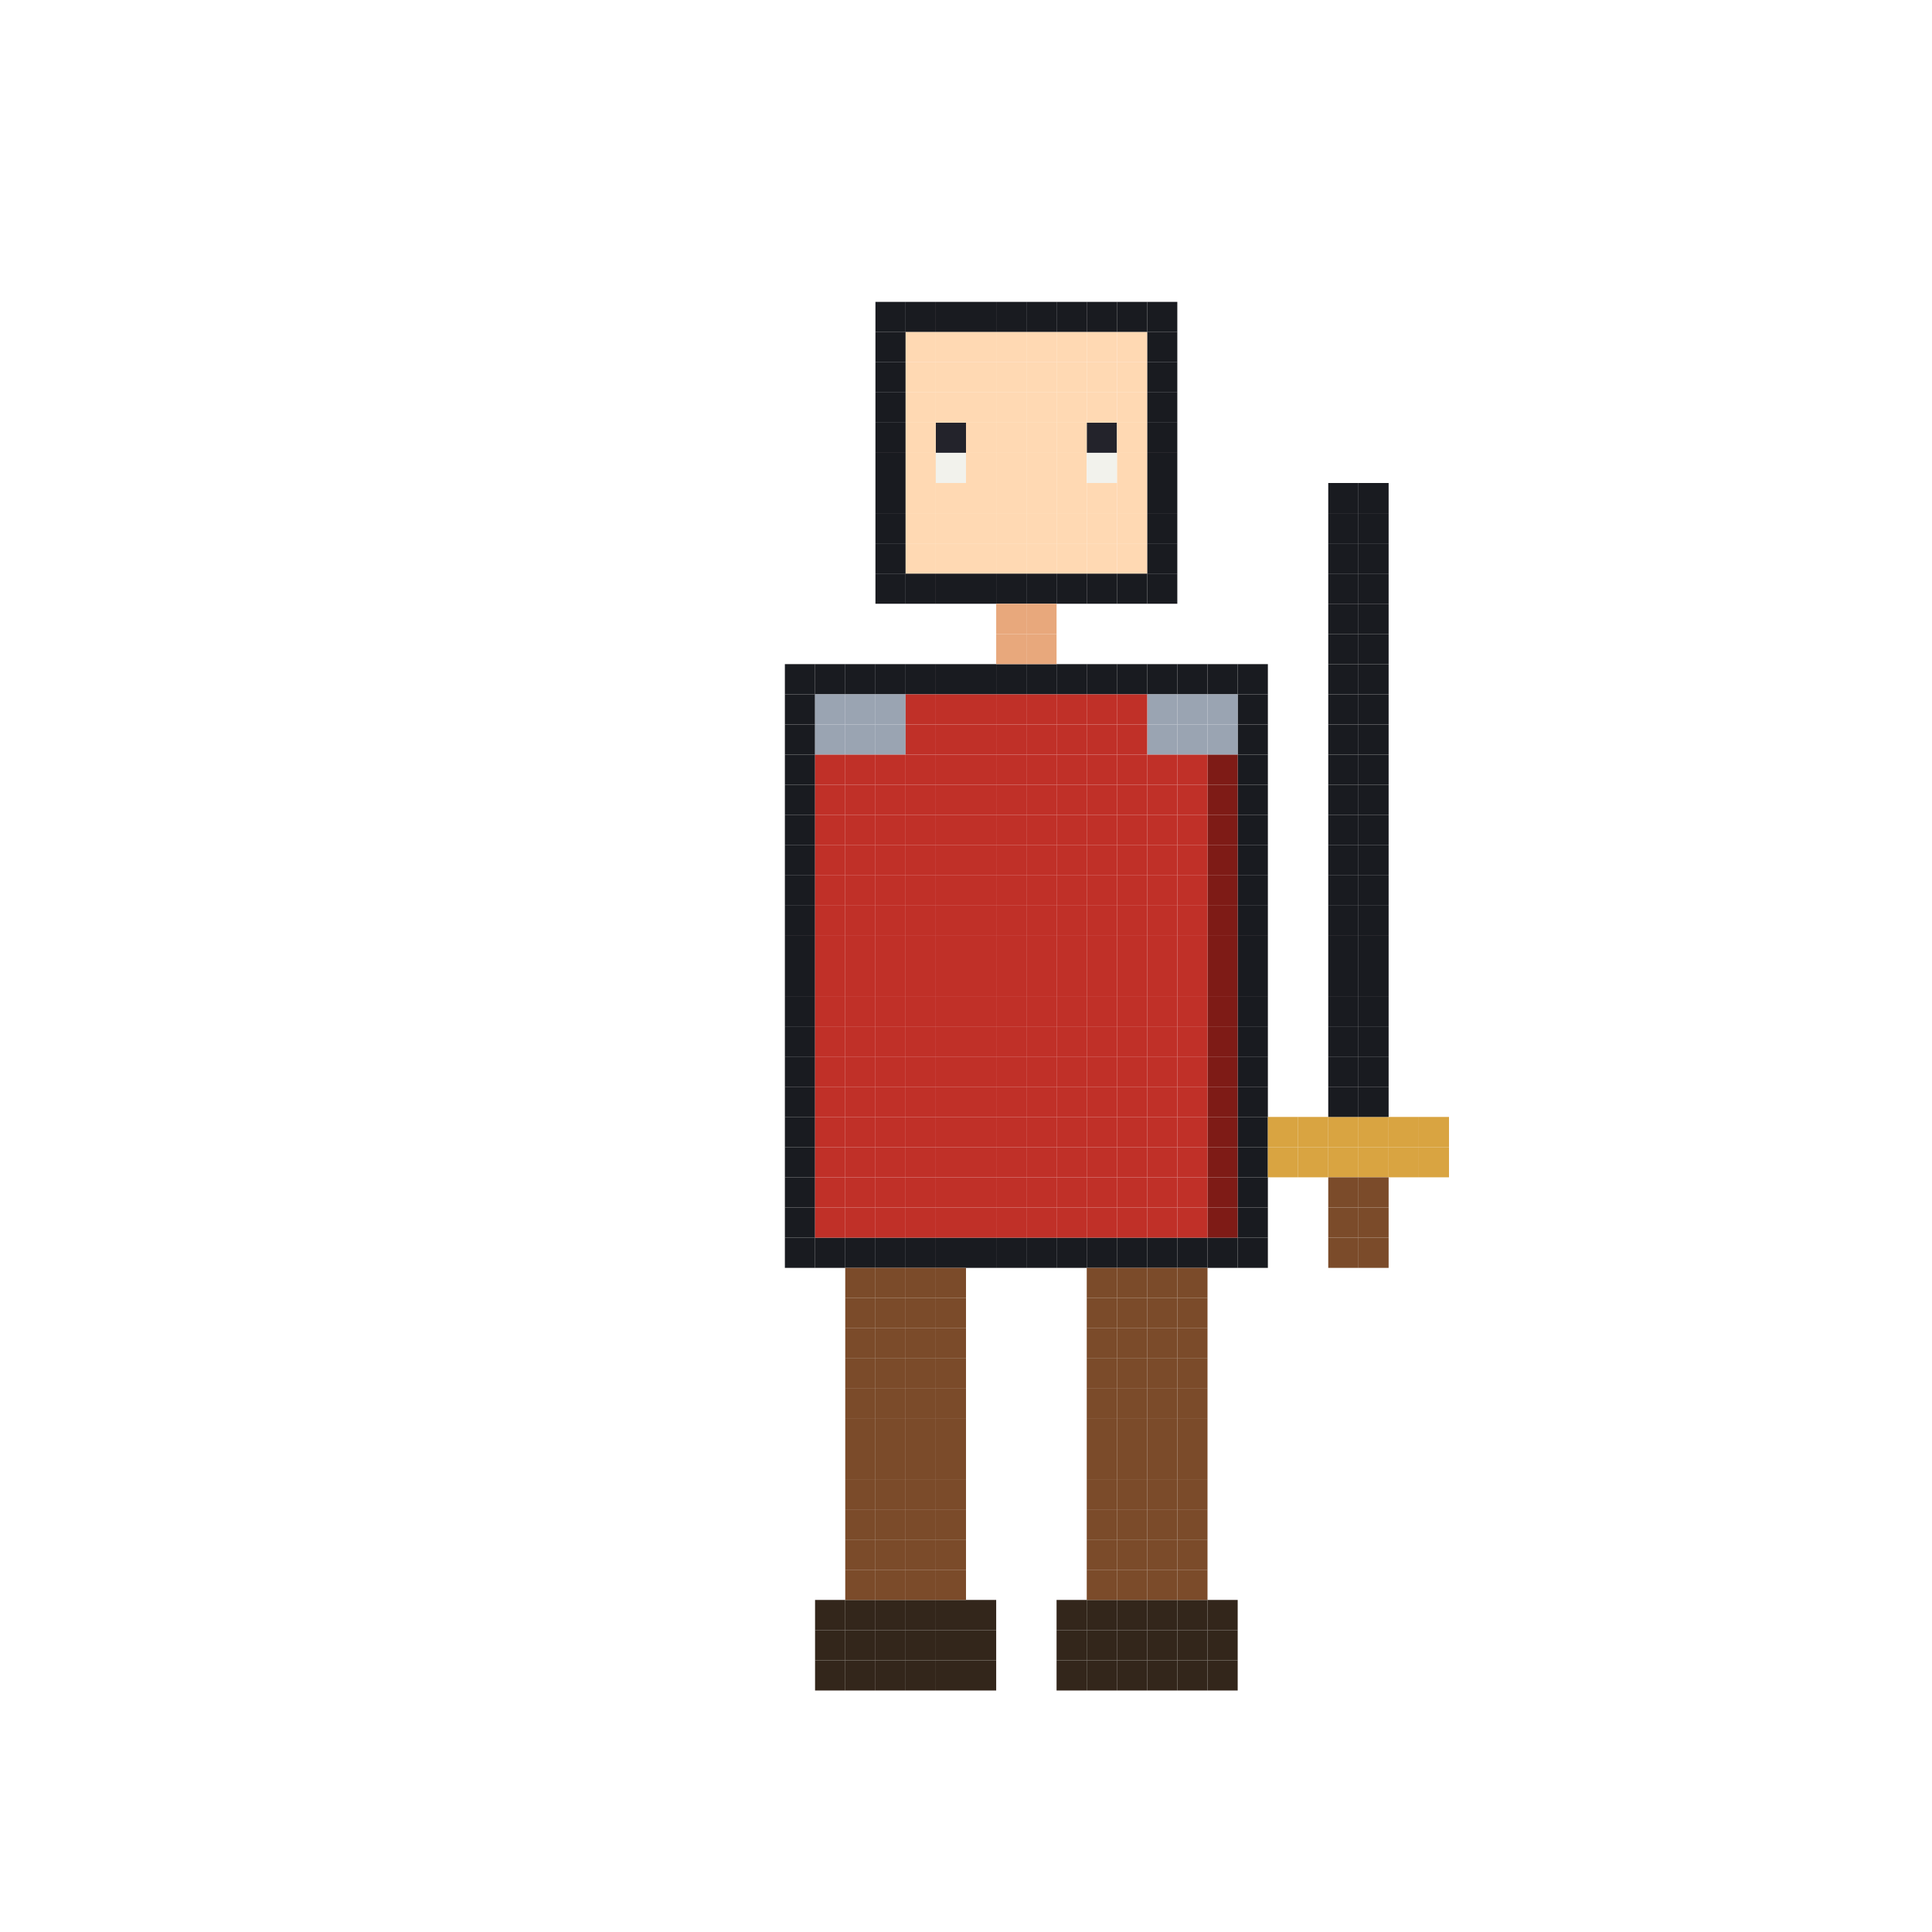
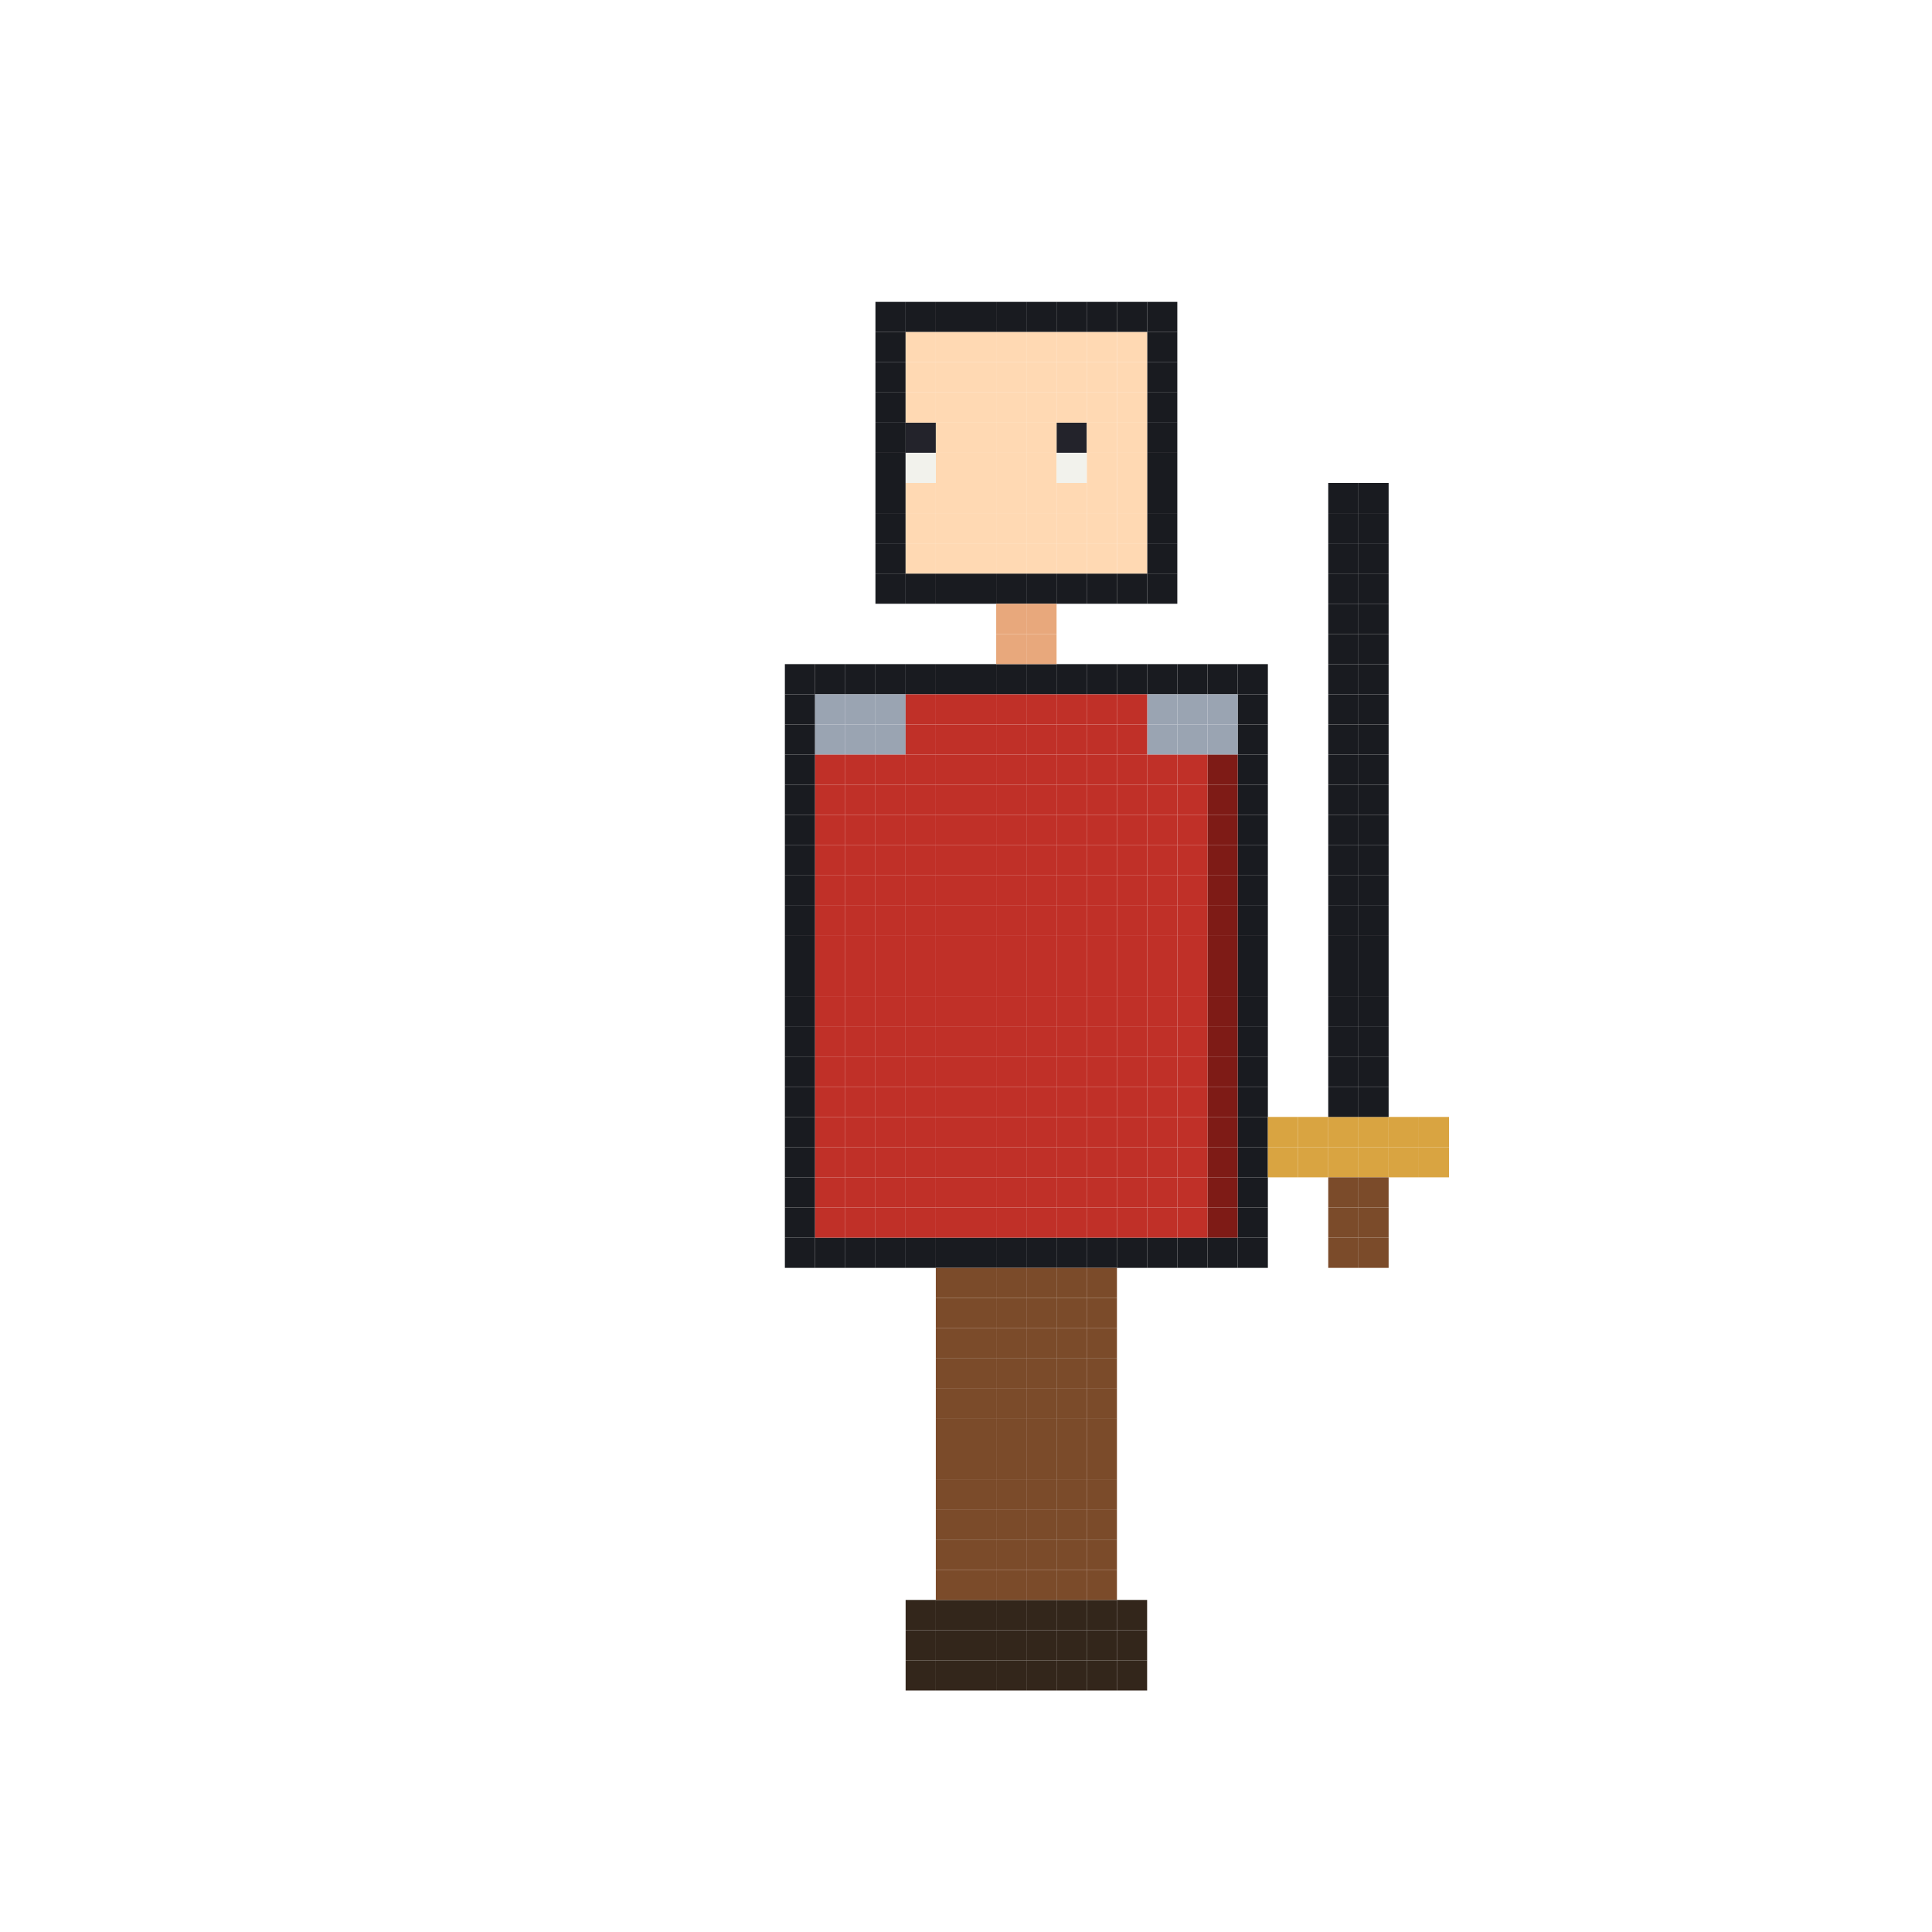
<svg xmlns="http://www.w3.org/2000/svg" viewBox="0 0 64 64" data-asset="knight_001" data-perspective="sd" data-action="attack" data-dir="lf" data-frame="1" data-size="64" data-palette="palette_character@v1" data-seed="1234" data-prompt-hash="892ee782" data-denoise="0.3">
  <g data-part="body">
    <g data-color="eye" fill="#23232b">
-       <rect x="31" y="14" width="1" height="1" fill="#23232b" />
-       <rect x="36" y="14" width="1" height="1" fill="#23232b" />
+       <rect x="30" y="14" width="1" height="1" fill="#23232b" />
+       <rect x="35" y="14" width="1" height="1" fill="#23232b" />
    </g>
    <g data-color="outline" fill="#191b20">
      <rect x="29" y="10" width="1" height="1" fill="#191b20" />
      <rect x="30" y="10" width="1" height="1" fill="#191b20" />
      <rect x="31" y="10" width="1" height="1" fill="#191b20" />
      <rect x="32" y="10" width="1" height="1" fill="#191b20" />
      <rect x="33" y="10" width="1" height="1" fill="#191b20" />
      <rect x="34" y="10" width="1" height="1" fill="#191b20" />
      <rect x="35" y="10" width="1" height="1" fill="#191b20" />
      <rect x="36" y="10" width="1" height="1" fill="#191b20" />
      <rect x="37" y="10" width="1" height="1" fill="#191b20" />
      <rect x="38" y="10" width="1" height="1" fill="#191b20" />
      <rect x="29" y="11" width="1" height="1" fill="#191b20" />
      <rect x="38" y="11" width="1" height="1" fill="#191b20" />
      <rect x="29" y="12" width="1" height="1" fill="#191b20" />
      <rect x="38" y="12" width="1" height="1" fill="#191b20" />
      <rect x="29" y="13" width="1" height="1" fill="#191b20" />
      <rect x="38" y="13" width="1" height="1" fill="#191b20" />
      <rect x="29" y="14" width="1" height="1" fill="#191b20" />
      <rect x="38" y="14" width="1" height="1" fill="#191b20" />
      <rect x="29" y="15" width="1" height="1" fill="#191b20" />
      <rect x="38" y="15" width="1" height="1" fill="#191b20" />
      <rect x="29" y="16" width="1" height="1" fill="#191b20" />
      <rect x="38" y="16" width="1" height="1" fill="#191b20" />
      <rect x="29" y="17" width="1" height="1" fill="#191b20" />
      <rect x="38" y="17" width="1" height="1" fill="#191b20" />
      <rect x="29" y="18" width="1" height="1" fill="#191b20" />
      <rect x="38" y="18" width="1" height="1" fill="#191b20" />
      <rect x="29" y="19" width="1" height="1" fill="#191b20" />
      <rect x="30" y="19" width="1" height="1" fill="#191b20" />
      <rect x="31" y="19" width="1" height="1" fill="#191b20" />
      <rect x="32" y="19" width="1" height="1" fill="#191b20" />
      <rect x="33" y="19" width="1" height="1" fill="#191b20" />
      <rect x="34" y="19" width="1" height="1" fill="#191b20" />
      <rect x="35" y="19" width="1" height="1" fill="#191b20" />
      <rect x="36" y="19" width="1" height="1" fill="#191b20" />
      <rect x="37" y="19" width="1" height="1" fill="#191b20" />
      <rect x="38" y="19" width="1" height="1" fill="#191b20" />
      <rect x="26" y="22" width="1" height="1" fill="#191b20" />
      <rect x="27" y="22" width="1" height="1" fill="#191b20" />
      <rect x="28" y="22" width="1" height="1" fill="#191b20" />
      <rect x="29" y="22" width="1" height="1" fill="#191b20" />
      <rect x="30" y="22" width="1" height="1" fill="#191b20" />
      <rect x="31" y="22" width="1" height="1" fill="#191b20" />
      <rect x="32" y="22" width="1" height="1" fill="#191b20" />
      <rect x="33" y="22" width="1" height="1" fill="#191b20" />
      <rect x="34" y="22" width="1" height="1" fill="#191b20" />
      <rect x="35" y="22" width="1" height="1" fill="#191b20" />
      <rect x="36" y="22" width="1" height="1" fill="#191b20" />
      <rect x="37" y="22" width="1" height="1" fill="#191b20" />
      <rect x="38" y="22" width="1" height="1" fill="#191b20" />
      <rect x="39" y="22" width="1" height="1" fill="#191b20" />
      <rect x="40" y="22" width="1" height="1" fill="#191b20" />
      <rect x="41" y="22" width="1" height="1" fill="#191b20" />
      <rect x="26" y="23" width="1" height="1" fill="#191b20" />
      <rect x="41" y="23" width="1" height="1" fill="#191b20" />
      <rect x="26" y="24" width="1" height="1" fill="#191b20" />
      <rect x="41" y="24" width="1" height="1" fill="#191b20" />
      <rect x="26" y="25" width="1" height="1" fill="#191b20" />
      <rect x="41" y="25" width="1" height="1" fill="#191b20" />
      <rect x="26" y="26" width="1" height="1" fill="#191b20" />
      <rect x="41" y="26" width="1" height="1" fill="#191b20" />
      <rect x="26" y="27" width="1" height="1" fill="#191b20" />
      <rect x="41" y="27" width="1" height="1" fill="#191b20" />
      <rect x="26" y="28" width="1" height="1" fill="#191b20" />
      <rect x="41" y="28" width="1" height="1" fill="#191b20" />
      <rect x="26" y="29" width="1" height="1" fill="#191b20" />
      <rect x="41" y="29" width="1" height="1" fill="#191b20" />
      <rect x="26" y="30" width="1" height="1" fill="#191b20" />
      <rect x="41" y="30" width="1" height="1" fill="#191b20" />
      <rect x="26" y="31" width="1" height="1" fill="#191b20" />
      <rect x="41" y="31" width="1" height="1" fill="#191b20" />
      <rect x="26" y="32" width="1" height="1" fill="#191b20" />
      <rect x="41" y="32" width="1" height="1" fill="#191b20" />
      <rect x="26" y="33" width="1" height="1" fill="#191b20" />
      <rect x="41" y="33" width="1" height="1" fill="#191b20" />
      <rect x="26" y="34" width="1" height="1" fill="#191b20" />
      <rect x="41" y="34" width="1" height="1" fill="#191b20" />
      <rect x="26" y="35" width="1" height="1" fill="#191b20" />
      <rect x="41" y="35" width="1" height="1" fill="#191b20" />
      <rect x="26" y="36" width="1" height="1" fill="#191b20" />
      <rect x="41" y="36" width="1" height="1" fill="#191b20" />
      <rect x="26" y="37" width="1" height="1" fill="#191b20" />
      <rect x="41" y="37" width="1" height="1" fill="#191b20" />
      <rect x="26" y="38" width="1" height="1" fill="#191b20" />
      <rect x="41" y="38" width="1" height="1" fill="#191b20" />
      <rect x="26" y="39" width="1" height="1" fill="#191b20" />
      <rect x="41" y="39" width="1" height="1" fill="#191b20" />
      <rect x="26" y="40" width="1" height="1" fill="#191b20" />
      <rect x="41" y="40" width="1" height="1" fill="#191b20" />
      <rect x="26" y="41" width="1" height="1" fill="#191b20" />
      <rect x="27" y="41" width="1" height="1" fill="#191b20" />
      <rect x="28" y="41" width="1" height="1" fill="#191b20" />
      <rect x="29" y="41" width="1" height="1" fill="#191b20" />
      <rect x="30" y="41" width="1" height="1" fill="#191b20" />
      <rect x="31" y="41" width="1" height="1" fill="#191b20" />
      <rect x="32" y="41" width="1" height="1" fill="#191b20" />
      <rect x="33" y="41" width="1" height="1" fill="#191b20" />
      <rect x="34" y="41" width="1" height="1" fill="#191b20" />
      <rect x="35" y="41" width="1" height="1" fill="#191b20" />
      <rect x="36" y="41" width="1" height="1" fill="#191b20" />
      <rect x="37" y="41" width="1" height="1" fill="#191b20" />
      <rect x="38" y="41" width="1" height="1" fill="#191b20" />
      <rect x="39" y="41" width="1" height="1" fill="#191b20" />
      <rect x="40" y="41" width="1" height="1" fill="#191b20" />
      <rect x="41" y="41" width="1" height="1" fill="#191b20" />
    </g>
    <g data-color="skin-1" fill="#ffd9b3">
      <rect x="30" y="11" width="1" height="1" fill="#ffd9b3" />
      <rect x="31" y="11" width="1" height="1" fill="#ffd9b3" />
      <rect x="32" y="11" width="1" height="1" fill="#ffd9b3" />
      <rect x="33" y="11" width="1" height="1" fill="#ffd9b3" />
      <rect x="34" y="11" width="1" height="1" fill="#ffd9b3" />
      <rect x="35" y="11" width="1" height="1" fill="#ffd9b3" />
      <rect x="36" y="11" width="1" height="1" fill="#ffd9b3" />
      <rect x="37" y="11" width="1" height="1" fill="#ffd9b3" />
      <rect x="30" y="12" width="1" height="1" fill="#ffd9b3" />
      <rect x="31" y="12" width="1" height="1" fill="#ffd9b3" />
      <rect x="32" y="12" width="1" height="1" fill="#ffd9b3" />
      <rect x="33" y="12" width="1" height="1" fill="#ffd9b3" />
      <rect x="34" y="12" width="1" height="1" fill="#ffd9b3" />
      <rect x="35" y="12" width="1" height="1" fill="#ffd9b3" />
      <rect x="36" y="12" width="1" height="1" fill="#ffd9b3" />
      <rect x="37" y="12" width="1" height="1" fill="#ffd9b3" />
      <rect x="30" y="13" width="1" height="1" fill="#ffd9b3" />
      <rect x="31" y="13" width="1" height="1" fill="#ffd9b3" />
      <rect x="32" y="13" width="1" height="1" fill="#ffd9b3" />
      <rect x="33" y="13" width="1" height="1" fill="#ffd9b3" />
      <rect x="34" y="13" width="1" height="1" fill="#ffd9b3" />
      <rect x="35" y="13" width="1" height="1" fill="#ffd9b3" />
      <rect x="36" y="13" width="1" height="1" fill="#ffd9b3" />
      <rect x="37" y="13" width="1" height="1" fill="#ffd9b3" />
-       <rect x="30" y="14" width="1" height="1" fill="#ffd9b3" />
+       <rect x="31" y="14" width="1" height="1" fill="#ffd9b3" />
      <rect x="32" y="14" width="1" height="1" fill="#ffd9b3" />
      <rect x="33" y="14" width="1" height="1" fill="#ffd9b3" />
      <rect x="34" y="14" width="1" height="1" fill="#ffd9b3" />
-       <rect x="35" y="14" width="1" height="1" fill="#ffd9b3" />
+       <rect x="36" y="14" width="1" height="1" fill="#ffd9b3" />
      <rect x="37" y="14" width="1" height="1" fill="#ffd9b3" />
-       <rect x="30" y="15" width="1" height="1" fill="#ffd9b3" />
+       <rect x="31" y="15" width="1" height="1" fill="#ffd9b3" />
      <rect x="32" y="15" width="1" height="1" fill="#ffd9b3" />
      <rect x="33" y="15" width="1" height="1" fill="#ffd9b3" />
      <rect x="34" y="15" width="1" height="1" fill="#ffd9b3" />
-       <rect x="35" y="15" width="1" height="1" fill="#ffd9b3" />
+       <rect x="36" y="15" width="1" height="1" fill="#ffd9b3" />
      <rect x="37" y="15" width="1" height="1" fill="#ffd9b3" />
      <rect x="30" y="16" width="1" height="1" fill="#ffd9b3" />
      <rect x="31" y="16" width="1" height="1" fill="#ffd9b3" />
      <rect x="32" y="16" width="1" height="1" fill="#ffd9b3" />
      <rect x="33" y="16" width="1" height="1" fill="#ffd9b3" />
      <rect x="34" y="16" width="1" height="1" fill="#ffd9b3" />
      <rect x="35" y="16" width="1" height="1" fill="#ffd9b3" />
      <rect x="36" y="16" width="1" height="1" fill="#ffd9b3" />
      <rect x="37" y="16" width="1" height="1" fill="#ffd9b3" />
      <rect x="30" y="17" width="1" height="1" fill="#ffd9b3" />
      <rect x="31" y="17" width="1" height="1" fill="#ffd9b3" />
      <rect x="32" y="17" width="1" height="1" fill="#ffd9b3" />
      <rect x="33" y="17" width="1" height="1" fill="#ffd9b3" />
      <rect x="34" y="17" width="1" height="1" fill="#ffd9b3" />
      <rect x="35" y="17" width="1" height="1" fill="#ffd9b3" />
      <rect x="36" y="17" width="1" height="1" fill="#ffd9b3" />
      <rect x="37" y="17" width="1" height="1" fill="#ffd9b3" />
      <rect x="30" y="18" width="1" height="1" fill="#ffd9b3" />
      <rect x="31" y="18" width="1" height="1" fill="#ffd9b3" />
      <rect x="32" y="18" width="1" height="1" fill="#ffd9b3" />
      <rect x="33" y="18" width="1" height="1" fill="#ffd9b3" />
      <rect x="34" y="18" width="1" height="1" fill="#ffd9b3" />
      <rect x="35" y="18" width="1" height="1" fill="#ffd9b3" />
      <rect x="36" y="18" width="1" height="1" fill="#ffd9b3" />
      <rect x="37" y="18" width="1" height="1" fill="#ffd9b3" />
    </g>
    <g data-color="skin-2" fill="#e8a87c">
      <rect x="33" y="20" width="1" height="1" fill="#e8a87c" />
      <rect x="34" y="20" width="1" height="1" fill="#e8a87c" />
      <rect x="33" y="21" width="1" height="1" fill="#e8a87c" />
      <rect x="34" y="21" width="1" height="1" fill="#e8a87c" />
    </g>
    <g data-color="white" fill="#f2f2ec">
-       <rect x="31" y="15" width="1" height="1" fill="#f2f2ec" />
-       <rect x="36" y="15" width="1" height="1" fill="#f2f2ec" />
+       <rect x="30" y="15" width="1" height="1" fill="#f2f2ec" />
+       <rect x="35" y="15" width="1" height="1" fill="#f2f2ec" />
    </g>
  </g>
  <g data-part="limb-l">
    <g data-color="boot-dark" fill="#33261b">
-       <rect x="27" y="53" width="1" height="1" fill="#33261b" />
-       <rect x="28" y="53" width="1" height="1" fill="#33261b" />
-       <rect x="29" y="53" width="1" height="1" fill="#33261b" />
      <rect x="30" y="53" width="1" height="1" fill="#33261b" />
      <rect x="31" y="53" width="1" height="1" fill="#33261b" />
-       <rect x="27" y="54" width="1" height="1" fill="#33261b" />
-       <rect x="28" y="54" width="1" height="1" fill="#33261b" />
-       <rect x="29" y="54" width="1" height="1" fill="#33261b" />
      <rect x="30" y="54" width="1" height="1" fill="#33261b" />
      <rect x="31" y="54" width="1" height="1" fill="#33261b" />
-       <rect x="27" y="55" width="1" height="1" fill="#33261b" />
-       <rect x="28" y="55" width="1" height="1" fill="#33261b" />
-       <rect x="29" y="55" width="1" height="1" fill="#33261b" />
      <rect x="30" y="55" width="1" height="1" fill="#33261b" />
      <rect x="31" y="55" width="1" height="1" fill="#33261b" />
    </g>
    <g data-color="leather" fill="#7b4b2a">
-       <rect x="28" y="42" width="1" height="1" fill="#7b4b2a" />
-       <rect x="29" y="42" width="1" height="1" fill="#7b4b2a" />
-       <rect x="30" y="42" width="1" height="1" fill="#7b4b2a" />
      <rect x="31" y="42" width="1" height="1" fill="#7b4b2a" />
-       <rect x="28" y="43" width="1" height="1" fill="#7b4b2a" />
-       <rect x="29" y="43" width="1" height="1" fill="#7b4b2a" />
-       <rect x="30" y="43" width="1" height="1" fill="#7b4b2a" />
      <rect x="31" y="43" width="1" height="1" fill="#7b4b2a" />
-       <rect x="28" y="44" width="1" height="1" fill="#7b4b2a" />
-       <rect x="29" y="44" width="1" height="1" fill="#7b4b2a" />
-       <rect x="30" y="44" width="1" height="1" fill="#7b4b2a" />
      <rect x="31" y="44" width="1" height="1" fill="#7b4b2a" />
-       <rect x="28" y="45" width="1" height="1" fill="#7b4b2a" />
-       <rect x="29" y="45" width="1" height="1" fill="#7b4b2a" />
-       <rect x="30" y="45" width="1" height="1" fill="#7b4b2a" />
      <rect x="31" y="45" width="1" height="1" fill="#7b4b2a" />
-       <rect x="28" y="46" width="1" height="1" fill="#7b4b2a" />
-       <rect x="29" y="46" width="1" height="1" fill="#7b4b2a" />
-       <rect x="30" y="46" width="1" height="1" fill="#7b4b2a" />
      <rect x="31" y="46" width="1" height="1" fill="#7b4b2a" />
-       <rect x="28" y="47" width="1" height="1" fill="#7b4b2a" />
-       <rect x="29" y="47" width="1" height="1" fill="#7b4b2a" />
-       <rect x="30" y="47" width="1" height="1" fill="#7b4b2a" />
      <rect x="31" y="47" width="1" height="1" fill="#7b4b2a" />
-       <rect x="28" y="48" width="1" height="1" fill="#7b4b2a" />
-       <rect x="29" y="48" width="1" height="1" fill="#7b4b2a" />
-       <rect x="30" y="48" width="1" height="1" fill="#7b4b2a" />
      <rect x="31" y="48" width="1" height="1" fill="#7b4b2a" />
-       <rect x="28" y="49" width="1" height="1" fill="#7b4b2a" />
-       <rect x="29" y="49" width="1" height="1" fill="#7b4b2a" />
-       <rect x="30" y="49" width="1" height="1" fill="#7b4b2a" />
      <rect x="31" y="49" width="1" height="1" fill="#7b4b2a" />
-       <rect x="28" y="50" width="1" height="1" fill="#7b4b2a" />
-       <rect x="29" y="50" width="1" height="1" fill="#7b4b2a" />
-       <rect x="30" y="50" width="1" height="1" fill="#7b4b2a" />
      <rect x="31" y="50" width="1" height="1" fill="#7b4b2a" />
-       <rect x="28" y="51" width="1" height="1" fill="#7b4b2a" />
-       <rect x="29" y="51" width="1" height="1" fill="#7b4b2a" />
-       <rect x="30" y="51" width="1" height="1" fill="#7b4b2a" />
      <rect x="31" y="51" width="1" height="1" fill="#7b4b2a" />
-       <rect x="28" y="52" width="1" height="1" fill="#7b4b2a" />
-       <rect x="29" y="52" width="1" height="1" fill="#7b4b2a" />
-       <rect x="30" y="52" width="1" height="1" fill="#7b4b2a" />
      <rect x="31" y="52" width="1" height="1" fill="#7b4b2a" />
    </g>
  </g>
  <g data-part="limb-r">
    <g data-color="boot-dark" fill="#33261b">
      <rect x="32" y="53" width="1" height="1" fill="#33261b" />
+       <rect x="33" y="53" width="1" height="1" fill="#33261b" />
+       <rect x="34" y="53" width="1" height="1" fill="#33261b" />
      <rect x="35" y="53" width="1" height="1" fill="#33261b" />
      <rect x="36" y="53" width="1" height="1" fill="#33261b" />
      <rect x="37" y="53" width="1" height="1" fill="#33261b" />
-       <rect x="38" y="53" width="1" height="1" fill="#33261b" />
-       <rect x="39" y="53" width="1" height="1" fill="#33261b" />
-       <rect x="40" y="53" width="1" height="1" fill="#33261b" />
      <rect x="32" y="54" width="1" height="1" fill="#33261b" />
+       <rect x="33" y="54" width="1" height="1" fill="#33261b" />
+       <rect x="34" y="54" width="1" height="1" fill="#33261b" />
      <rect x="35" y="54" width="1" height="1" fill="#33261b" />
      <rect x="36" y="54" width="1" height="1" fill="#33261b" />
      <rect x="37" y="54" width="1" height="1" fill="#33261b" />
-       <rect x="38" y="54" width="1" height="1" fill="#33261b" />
-       <rect x="39" y="54" width="1" height="1" fill="#33261b" />
-       <rect x="40" y="54" width="1" height="1" fill="#33261b" />
      <rect x="32" y="55" width="1" height="1" fill="#33261b" />
+       <rect x="33" y="55" width="1" height="1" fill="#33261b" />
+       <rect x="34" y="55" width="1" height="1" fill="#33261b" />
      <rect x="35" y="55" width="1" height="1" fill="#33261b" />
      <rect x="36" y="55" width="1" height="1" fill="#33261b" />
      <rect x="37" y="55" width="1" height="1" fill="#33261b" />
-       <rect x="38" y="55" width="1" height="1" fill="#33261b" />
-       <rect x="39" y="55" width="1" height="1" fill="#33261b" />
-       <rect x="40" y="55" width="1" height="1" fill="#33261b" />
    </g>
    <g data-color="leather" fill="#7b4b2a">
+       <rect x="32" y="42" width="1" height="1" fill="#7b4b2a" />
+       <rect x="33" y="42" width="1" height="1" fill="#7b4b2a" />
+       <rect x="34" y="42" width="1" height="1" fill="#7b4b2a" />
+       <rect x="35" y="42" width="1" height="1" fill="#7b4b2a" />
      <rect x="36" y="42" width="1" height="1" fill="#7b4b2a" />
-       <rect x="37" y="42" width="1" height="1" fill="#7b4b2a" />
-       <rect x="38" y="42" width="1" height="1" fill="#7b4b2a" />
-       <rect x="39" y="42" width="1" height="1" fill="#7b4b2a" />
+       <rect x="32" y="43" width="1" height="1" fill="#7b4b2a" />
+       <rect x="33" y="43" width="1" height="1" fill="#7b4b2a" />
+       <rect x="34" y="43" width="1" height="1" fill="#7b4b2a" />
+       <rect x="35" y="43" width="1" height="1" fill="#7b4b2a" />
      <rect x="36" y="43" width="1" height="1" fill="#7b4b2a" />
-       <rect x="37" y="43" width="1" height="1" fill="#7b4b2a" />
-       <rect x="38" y="43" width="1" height="1" fill="#7b4b2a" />
-       <rect x="39" y="43" width="1" height="1" fill="#7b4b2a" />
+       <rect x="32" y="44" width="1" height="1" fill="#7b4b2a" />
+       <rect x="33" y="44" width="1" height="1" fill="#7b4b2a" />
+       <rect x="34" y="44" width="1" height="1" fill="#7b4b2a" />
+       <rect x="35" y="44" width="1" height="1" fill="#7b4b2a" />
      <rect x="36" y="44" width="1" height="1" fill="#7b4b2a" />
-       <rect x="37" y="44" width="1" height="1" fill="#7b4b2a" />
-       <rect x="38" y="44" width="1" height="1" fill="#7b4b2a" />
-       <rect x="39" y="44" width="1" height="1" fill="#7b4b2a" />
+       <rect x="32" y="45" width="1" height="1" fill="#7b4b2a" />
+       <rect x="33" y="45" width="1" height="1" fill="#7b4b2a" />
+       <rect x="34" y="45" width="1" height="1" fill="#7b4b2a" />
+       <rect x="35" y="45" width="1" height="1" fill="#7b4b2a" />
      <rect x="36" y="45" width="1" height="1" fill="#7b4b2a" />
-       <rect x="37" y="45" width="1" height="1" fill="#7b4b2a" />
-       <rect x="38" y="45" width="1" height="1" fill="#7b4b2a" />
-       <rect x="39" y="45" width="1" height="1" fill="#7b4b2a" />
+       <rect x="32" y="46" width="1" height="1" fill="#7b4b2a" />
+       <rect x="33" y="46" width="1" height="1" fill="#7b4b2a" />
+       <rect x="34" y="46" width="1" height="1" fill="#7b4b2a" />
+       <rect x="35" y="46" width="1" height="1" fill="#7b4b2a" />
      <rect x="36" y="46" width="1" height="1" fill="#7b4b2a" />
-       <rect x="37" y="46" width="1" height="1" fill="#7b4b2a" />
-       <rect x="38" y="46" width="1" height="1" fill="#7b4b2a" />
-       <rect x="39" y="46" width="1" height="1" fill="#7b4b2a" />
+       <rect x="32" y="47" width="1" height="1" fill="#7b4b2a" />
+       <rect x="33" y="47" width="1" height="1" fill="#7b4b2a" />
+       <rect x="34" y="47" width="1" height="1" fill="#7b4b2a" />
+       <rect x="35" y="47" width="1" height="1" fill="#7b4b2a" />
      <rect x="36" y="47" width="1" height="1" fill="#7b4b2a" />
-       <rect x="37" y="47" width="1" height="1" fill="#7b4b2a" />
-       <rect x="38" y="47" width="1" height="1" fill="#7b4b2a" />
-       <rect x="39" y="47" width="1" height="1" fill="#7b4b2a" />
+       <rect x="32" y="48" width="1" height="1" fill="#7b4b2a" />
+       <rect x="33" y="48" width="1" height="1" fill="#7b4b2a" />
+       <rect x="34" y="48" width="1" height="1" fill="#7b4b2a" />
+       <rect x="35" y="48" width="1" height="1" fill="#7b4b2a" />
      <rect x="36" y="48" width="1" height="1" fill="#7b4b2a" />
-       <rect x="37" y="48" width="1" height="1" fill="#7b4b2a" />
-       <rect x="38" y="48" width="1" height="1" fill="#7b4b2a" />
-       <rect x="39" y="48" width="1" height="1" fill="#7b4b2a" />
+       <rect x="32" y="49" width="1" height="1" fill="#7b4b2a" />
+       <rect x="33" y="49" width="1" height="1" fill="#7b4b2a" />
+       <rect x="34" y="49" width="1" height="1" fill="#7b4b2a" />
+       <rect x="35" y="49" width="1" height="1" fill="#7b4b2a" />
      <rect x="36" y="49" width="1" height="1" fill="#7b4b2a" />
-       <rect x="37" y="49" width="1" height="1" fill="#7b4b2a" />
-       <rect x="38" y="49" width="1" height="1" fill="#7b4b2a" />
-       <rect x="39" y="49" width="1" height="1" fill="#7b4b2a" />
+       <rect x="32" y="50" width="1" height="1" fill="#7b4b2a" />
+       <rect x="33" y="50" width="1" height="1" fill="#7b4b2a" />
+       <rect x="34" y="50" width="1" height="1" fill="#7b4b2a" />
+       <rect x="35" y="50" width="1" height="1" fill="#7b4b2a" />
      <rect x="36" y="50" width="1" height="1" fill="#7b4b2a" />
-       <rect x="37" y="50" width="1" height="1" fill="#7b4b2a" />
-       <rect x="38" y="50" width="1" height="1" fill="#7b4b2a" />
-       <rect x="39" y="50" width="1" height="1" fill="#7b4b2a" />
+       <rect x="32" y="51" width="1" height="1" fill="#7b4b2a" />
+       <rect x="33" y="51" width="1" height="1" fill="#7b4b2a" />
+       <rect x="34" y="51" width="1" height="1" fill="#7b4b2a" />
+       <rect x="35" y="51" width="1" height="1" fill="#7b4b2a" />
      <rect x="36" y="51" width="1" height="1" fill="#7b4b2a" />
-       <rect x="37" y="51" width="1" height="1" fill="#7b4b2a" />
-       <rect x="38" y="51" width="1" height="1" fill="#7b4b2a" />
-       <rect x="39" y="51" width="1" height="1" fill="#7b4b2a" />
+       <rect x="32" y="52" width="1" height="1" fill="#7b4b2a" />
+       <rect x="33" y="52" width="1" height="1" fill="#7b4b2a" />
+       <rect x="34" y="52" width="1" height="1" fill="#7b4b2a" />
+       <rect x="35" y="52" width="1" height="1" fill="#7b4b2a" />
      <rect x="36" y="52" width="1" height="1" fill="#7b4b2a" />
-       <rect x="37" y="52" width="1" height="1" fill="#7b4b2a" />
-       <rect x="38" y="52" width="1" height="1" fill="#7b4b2a" />
-       <rect x="39" y="52" width="1" height="1" fill="#7b4b2a" />
    </g>
  </g>
  <g data-part="outfit">
    <g data-color="steel-mid" fill="#9aa4b2">
      <rect x="27" y="23" width="1" height="1" fill="#9aa4b2" />
      <rect x="28" y="23" width="1" height="1" fill="#9aa4b2" />
      <rect x="29" y="23" width="1" height="1" fill="#9aa4b2" />
      <rect x="38" y="23" width="1" height="1" fill="#9aa4b2" />
      <rect x="39" y="23" width="1" height="1" fill="#9aa4b2" />
      <rect x="40" y="23" width="1" height="1" fill="#9aa4b2" />
      <rect x="27" y="24" width="1" height="1" fill="#9aa4b2" />
      <rect x="28" y="24" width="1" height="1" fill="#9aa4b2" />
      <rect x="29" y="24" width="1" height="1" fill="#9aa4b2" />
      <rect x="38" y="24" width="1" height="1" fill="#9aa4b2" />
      <rect x="39" y="24" width="1" height="1" fill="#9aa4b2" />
      <rect x="40" y="24" width="1" height="1" fill="#9aa4b2" />
    </g>
    <g data-color="tunic-dark" fill="#7e1b16">
      <rect x="40" y="25" width="1" height="1" fill="#7e1b16" />
      <rect x="40" y="26" width="1" height="1" fill="#7e1b16" />
      <rect x="40" y="27" width="1" height="1" fill="#7e1b16" />
      <rect x="40" y="28" width="1" height="1" fill="#7e1b16" />
      <rect x="40" y="29" width="1" height="1" fill="#7e1b16" />
      <rect x="40" y="30" width="1" height="1" fill="#7e1b16" />
      <rect x="40" y="31" width="1" height="1" fill="#7e1b16" />
      <rect x="40" y="32" width="1" height="1" fill="#7e1b16" />
      <rect x="40" y="33" width="1" height="1" fill="#7e1b16" />
      <rect x="40" y="34" width="1" height="1" fill="#7e1b16" />
      <rect x="40" y="35" width="1" height="1" fill="#7e1b16" />
      <rect x="40" y="36" width="1" height="1" fill="#7e1b16" />
      <rect x="40" y="37" width="1" height="1" fill="#7e1b16" />
      <rect x="40" y="38" width="1" height="1" fill="#7e1b16" />
      <rect x="40" y="39" width="1" height="1" fill="#7e1b16" />
      <rect x="40" y="40" width="1" height="1" fill="#7e1b16" />
    </g>
    <g data-color="tunic-red" fill="#c03028">
      <rect x="30" y="23" width="1" height="1" fill="#c03028" />
      <rect x="31" y="23" width="1" height="1" fill="#c03028" />
      <rect x="32" y="23" width="1" height="1" fill="#c03028" />
      <rect x="33" y="23" width="1" height="1" fill="#c03028" />
      <rect x="34" y="23" width="1" height="1" fill="#c03028" />
      <rect x="35" y="23" width="1" height="1" fill="#c03028" />
      <rect x="36" y="23" width="1" height="1" fill="#c03028" />
      <rect x="37" y="23" width="1" height="1" fill="#c03028" />
      <rect x="30" y="24" width="1" height="1" fill="#c03028" />
      <rect x="31" y="24" width="1" height="1" fill="#c03028" />
      <rect x="32" y="24" width="1" height="1" fill="#c03028" />
      <rect x="33" y="24" width="1" height="1" fill="#c03028" />
      <rect x="34" y="24" width="1" height="1" fill="#c03028" />
      <rect x="35" y="24" width="1" height="1" fill="#c03028" />
      <rect x="36" y="24" width="1" height="1" fill="#c03028" />
      <rect x="37" y="24" width="1" height="1" fill="#c03028" />
      <rect x="27" y="25" width="1" height="1" fill="#c03028" />
      <rect x="28" y="25" width="1" height="1" fill="#c03028" />
      <rect x="29" y="25" width="1" height="1" fill="#c03028" />
      <rect x="30" y="25" width="1" height="1" fill="#c03028" />
      <rect x="31" y="25" width="1" height="1" fill="#c03028" />
      <rect x="32" y="25" width="1" height="1" fill="#c03028" />
      <rect x="33" y="25" width="1" height="1" fill="#c03028" />
      <rect x="34" y="25" width="1" height="1" fill="#c03028" />
      <rect x="35" y="25" width="1" height="1" fill="#c03028" />
      <rect x="36" y="25" width="1" height="1" fill="#c03028" />
      <rect x="37" y="25" width="1" height="1" fill="#c03028" />
      <rect x="38" y="25" width="1" height="1" fill="#c03028" />
      <rect x="39" y="25" width="1" height="1" fill="#c03028" />
      <rect x="27" y="26" width="1" height="1" fill="#c03028" />
      <rect x="28" y="26" width="1" height="1" fill="#c03028" />
      <rect x="29" y="26" width="1" height="1" fill="#c03028" />
      <rect x="30" y="26" width="1" height="1" fill="#c03028" />
      <rect x="31" y="26" width="1" height="1" fill="#c03028" />
      <rect x="32" y="26" width="1" height="1" fill="#c03028" />
      <rect x="33" y="26" width="1" height="1" fill="#c03028" />
      <rect x="34" y="26" width="1" height="1" fill="#c03028" />
      <rect x="35" y="26" width="1" height="1" fill="#c03028" />
      <rect x="36" y="26" width="1" height="1" fill="#c03028" />
      <rect x="37" y="26" width="1" height="1" fill="#c03028" />
      <rect x="38" y="26" width="1" height="1" fill="#c03028" />
      <rect x="39" y="26" width="1" height="1" fill="#c03028" />
      <rect x="27" y="27" width="1" height="1" fill="#c03028" />
      <rect x="28" y="27" width="1" height="1" fill="#c03028" />
      <rect x="29" y="27" width="1" height="1" fill="#c03028" />
      <rect x="30" y="27" width="1" height="1" fill="#c03028" />
      <rect x="31" y="27" width="1" height="1" fill="#c03028" />
      <rect x="32" y="27" width="1" height="1" fill="#c03028" />
      <rect x="33" y="27" width="1" height="1" fill="#c03028" />
      <rect x="34" y="27" width="1" height="1" fill="#c03028" />
      <rect x="35" y="27" width="1" height="1" fill="#c03028" />
      <rect x="36" y="27" width="1" height="1" fill="#c03028" />
      <rect x="37" y="27" width="1" height="1" fill="#c03028" />
      <rect x="38" y="27" width="1" height="1" fill="#c03028" />
      <rect x="39" y="27" width="1" height="1" fill="#c03028" />
      <rect x="27" y="28" width="1" height="1" fill="#c03028" />
      <rect x="28" y="28" width="1" height="1" fill="#c03028" />
      <rect x="29" y="28" width="1" height="1" fill="#c03028" />
      <rect x="30" y="28" width="1" height="1" fill="#c03028" />
      <rect x="31" y="28" width="1" height="1" fill="#c03028" />
      <rect x="32" y="28" width="1" height="1" fill="#c03028" />
      <rect x="33" y="28" width="1" height="1" fill="#c03028" />
      <rect x="34" y="28" width="1" height="1" fill="#c03028" />
      <rect x="35" y="28" width="1" height="1" fill="#c03028" />
      <rect x="36" y="28" width="1" height="1" fill="#c03028" />
      <rect x="37" y="28" width="1" height="1" fill="#c03028" />
      <rect x="38" y="28" width="1" height="1" fill="#c03028" />
      <rect x="39" y="28" width="1" height="1" fill="#c03028" />
      <rect x="27" y="29" width="1" height="1" fill="#c03028" />
      <rect x="28" y="29" width="1" height="1" fill="#c03028" />
      <rect x="29" y="29" width="1" height="1" fill="#c03028" />
      <rect x="30" y="29" width="1" height="1" fill="#c03028" />
      <rect x="31" y="29" width="1" height="1" fill="#c03028" />
      <rect x="32" y="29" width="1" height="1" fill="#c03028" />
      <rect x="33" y="29" width="1" height="1" fill="#c03028" />
      <rect x="34" y="29" width="1" height="1" fill="#c03028" />
      <rect x="35" y="29" width="1" height="1" fill="#c03028" />
      <rect x="36" y="29" width="1" height="1" fill="#c03028" />
      <rect x="37" y="29" width="1" height="1" fill="#c03028" />
      <rect x="38" y="29" width="1" height="1" fill="#c03028" />
      <rect x="39" y="29" width="1" height="1" fill="#c03028" />
      <rect x="27" y="30" width="1" height="1" fill="#c03028" />
      <rect x="28" y="30" width="1" height="1" fill="#c03028" />
      <rect x="29" y="30" width="1" height="1" fill="#c03028" />
      <rect x="30" y="30" width="1" height="1" fill="#c03028" />
      <rect x="31" y="30" width="1" height="1" fill="#c03028" />
      <rect x="32" y="30" width="1" height="1" fill="#c03028" />
      <rect x="33" y="30" width="1" height="1" fill="#c03028" />
      <rect x="34" y="30" width="1" height="1" fill="#c03028" />
      <rect x="35" y="30" width="1" height="1" fill="#c03028" />
      <rect x="36" y="30" width="1" height="1" fill="#c03028" />
      <rect x="37" y="30" width="1" height="1" fill="#c03028" />
      <rect x="38" y="30" width="1" height="1" fill="#c03028" />
      <rect x="39" y="30" width="1" height="1" fill="#c03028" />
      <rect x="27" y="31" width="1" height="1" fill="#c03028" />
      <rect x="28" y="31" width="1" height="1" fill="#c03028" />
      <rect x="29" y="31" width="1" height="1" fill="#c03028" />
      <rect x="30" y="31" width="1" height="1" fill="#c03028" />
      <rect x="31" y="31" width="1" height="1" fill="#c03028" />
      <rect x="32" y="31" width="1" height="1" fill="#c03028" />
      <rect x="33" y="31" width="1" height="1" fill="#c03028" />
      <rect x="34" y="31" width="1" height="1" fill="#c03028" />
      <rect x="35" y="31" width="1" height="1" fill="#c03028" />
      <rect x="36" y="31" width="1" height="1" fill="#c03028" />
      <rect x="37" y="31" width="1" height="1" fill="#c03028" />
      <rect x="38" y="31" width="1" height="1" fill="#c03028" />
      <rect x="39" y="31" width="1" height="1" fill="#c03028" />
      <rect x="27" y="32" width="1" height="1" fill="#c03028" />
      <rect x="28" y="32" width="1" height="1" fill="#c03028" />
      <rect x="29" y="32" width="1" height="1" fill="#c03028" />
      <rect x="30" y="32" width="1" height="1" fill="#c03028" />
      <rect x="31" y="32" width="1" height="1" fill="#c03028" />
      <rect x="32" y="32" width="1" height="1" fill="#c03028" />
      <rect x="33" y="32" width="1" height="1" fill="#c03028" />
      <rect x="34" y="32" width="1" height="1" fill="#c03028" />
      <rect x="35" y="32" width="1" height="1" fill="#c03028" />
      <rect x="36" y="32" width="1" height="1" fill="#c03028" />
      <rect x="37" y="32" width="1" height="1" fill="#c03028" />
      <rect x="38" y="32" width="1" height="1" fill="#c03028" />
      <rect x="39" y="32" width="1" height="1" fill="#c03028" />
      <rect x="27" y="33" width="1" height="1" fill="#c03028" />
      <rect x="28" y="33" width="1" height="1" fill="#c03028" />
      <rect x="29" y="33" width="1" height="1" fill="#c03028" />
      <rect x="30" y="33" width="1" height="1" fill="#c03028" />
      <rect x="31" y="33" width="1" height="1" fill="#c03028" />
      <rect x="32" y="33" width="1" height="1" fill="#c03028" />
      <rect x="33" y="33" width="1" height="1" fill="#c03028" />
      <rect x="34" y="33" width="1" height="1" fill="#c03028" />
      <rect x="35" y="33" width="1" height="1" fill="#c03028" />
      <rect x="36" y="33" width="1" height="1" fill="#c03028" />
      <rect x="37" y="33" width="1" height="1" fill="#c03028" />
      <rect x="38" y="33" width="1" height="1" fill="#c03028" />
      <rect x="39" y="33" width="1" height="1" fill="#c03028" />
      <rect x="27" y="34" width="1" height="1" fill="#c03028" />
      <rect x="28" y="34" width="1" height="1" fill="#c03028" />
      <rect x="29" y="34" width="1" height="1" fill="#c03028" />
      <rect x="30" y="34" width="1" height="1" fill="#c03028" />
      <rect x="31" y="34" width="1" height="1" fill="#c03028" />
      <rect x="32" y="34" width="1" height="1" fill="#c03028" />
      <rect x="33" y="34" width="1" height="1" fill="#c03028" />
      <rect x="34" y="34" width="1" height="1" fill="#c03028" />
      <rect x="35" y="34" width="1" height="1" fill="#c03028" />
      <rect x="36" y="34" width="1" height="1" fill="#c03028" />
      <rect x="37" y="34" width="1" height="1" fill="#c03028" />
      <rect x="38" y="34" width="1" height="1" fill="#c03028" />
      <rect x="39" y="34" width="1" height="1" fill="#c03028" />
      <rect x="27" y="35" width="1" height="1" fill="#c03028" />
      <rect x="28" y="35" width="1" height="1" fill="#c03028" />
      <rect x="29" y="35" width="1" height="1" fill="#c03028" />
      <rect x="30" y="35" width="1" height="1" fill="#c03028" />
      <rect x="31" y="35" width="1" height="1" fill="#c03028" />
      <rect x="32" y="35" width="1" height="1" fill="#c03028" />
      <rect x="33" y="35" width="1" height="1" fill="#c03028" />
      <rect x="34" y="35" width="1" height="1" fill="#c03028" />
      <rect x="35" y="35" width="1" height="1" fill="#c03028" />
      <rect x="36" y="35" width="1" height="1" fill="#c03028" />
      <rect x="37" y="35" width="1" height="1" fill="#c03028" />
      <rect x="38" y="35" width="1" height="1" fill="#c03028" />
      <rect x="39" y="35" width="1" height="1" fill="#c03028" />
      <rect x="27" y="36" width="1" height="1" fill="#c03028" />
      <rect x="28" y="36" width="1" height="1" fill="#c03028" />
      <rect x="29" y="36" width="1" height="1" fill="#c03028" />
      <rect x="30" y="36" width="1" height="1" fill="#c03028" />
      <rect x="31" y="36" width="1" height="1" fill="#c03028" />
      <rect x="32" y="36" width="1" height="1" fill="#c03028" />
      <rect x="33" y="36" width="1" height="1" fill="#c03028" />
      <rect x="34" y="36" width="1" height="1" fill="#c03028" />
      <rect x="35" y="36" width="1" height="1" fill="#c03028" />
      <rect x="36" y="36" width="1" height="1" fill="#c03028" />
      <rect x="37" y="36" width="1" height="1" fill="#c03028" />
      <rect x="38" y="36" width="1" height="1" fill="#c03028" />
      <rect x="39" y="36" width="1" height="1" fill="#c03028" />
      <rect x="27" y="37" width="1" height="1" fill="#c03028" />
      <rect x="28" y="37" width="1" height="1" fill="#c03028" />
      <rect x="29" y="37" width="1" height="1" fill="#c03028" />
      <rect x="30" y="37" width="1" height="1" fill="#c03028" />
      <rect x="31" y="37" width="1" height="1" fill="#c03028" />
      <rect x="32" y="37" width="1" height="1" fill="#c03028" />
      <rect x="33" y="37" width="1" height="1" fill="#c03028" />
      <rect x="34" y="37" width="1" height="1" fill="#c03028" />
      <rect x="35" y="37" width="1" height="1" fill="#c03028" />
      <rect x="36" y="37" width="1" height="1" fill="#c03028" />
      <rect x="37" y="37" width="1" height="1" fill="#c03028" />
      <rect x="38" y="37" width="1" height="1" fill="#c03028" />
      <rect x="39" y="37" width="1" height="1" fill="#c03028" />
      <rect x="27" y="38" width="1" height="1" fill="#c03028" />
      <rect x="28" y="38" width="1" height="1" fill="#c03028" />
      <rect x="29" y="38" width="1" height="1" fill="#c03028" />
      <rect x="30" y="38" width="1" height="1" fill="#c03028" />
      <rect x="31" y="38" width="1" height="1" fill="#c03028" />
      <rect x="32" y="38" width="1" height="1" fill="#c03028" />
      <rect x="33" y="38" width="1" height="1" fill="#c03028" />
      <rect x="34" y="38" width="1" height="1" fill="#c03028" />
      <rect x="35" y="38" width="1" height="1" fill="#c03028" />
      <rect x="36" y="38" width="1" height="1" fill="#c03028" />
      <rect x="37" y="38" width="1" height="1" fill="#c03028" />
      <rect x="38" y="38" width="1" height="1" fill="#c03028" />
      <rect x="39" y="38" width="1" height="1" fill="#c03028" />
      <rect x="27" y="39" width="1" height="1" fill="#c03028" />
      <rect x="28" y="39" width="1" height="1" fill="#c03028" />
      <rect x="29" y="39" width="1" height="1" fill="#c03028" />
      <rect x="30" y="39" width="1" height="1" fill="#c03028" />
      <rect x="31" y="39" width="1" height="1" fill="#c03028" />
      <rect x="32" y="39" width="1" height="1" fill="#c03028" />
      <rect x="33" y="39" width="1" height="1" fill="#c03028" />
      <rect x="34" y="39" width="1" height="1" fill="#c03028" />
      <rect x="35" y="39" width="1" height="1" fill="#c03028" />
      <rect x="36" y="39" width="1" height="1" fill="#c03028" />
      <rect x="37" y="39" width="1" height="1" fill="#c03028" />
      <rect x="38" y="39" width="1" height="1" fill="#c03028" />
      <rect x="39" y="39" width="1" height="1" fill="#c03028" />
      <rect x="27" y="40" width="1" height="1" fill="#c03028" />
      <rect x="28" y="40" width="1" height="1" fill="#c03028" />
      <rect x="29" y="40" width="1" height="1" fill="#c03028" />
      <rect x="30" y="40" width="1" height="1" fill="#c03028" />
      <rect x="31" y="40" width="1" height="1" fill="#c03028" />
      <rect x="32" y="40" width="1" height="1" fill="#c03028" />
      <rect x="33" y="40" width="1" height="1" fill="#c03028" />
      <rect x="34" y="40" width="1" height="1" fill="#c03028" />
      <rect x="35" y="40" width="1" height="1" fill="#c03028" />
      <rect x="36" y="40" width="1" height="1" fill="#c03028" />
      <rect x="37" y="40" width="1" height="1" fill="#c03028" />
      <rect x="38" y="40" width="1" height="1" fill="#c03028" />
      <rect x="39" y="40" width="1" height="1" fill="#c03028" />
    </g>
  </g>
  <g data-part="weapon-slot">
    <g data-color="gold" fill="#d9a441">
      <rect x="42" y="37" width="1" height="1" fill="#d9a441" />
      <rect x="43" y="37" width="1" height="1" fill="#d9a441" />
      <rect x="44" y="37" width="1" height="1" fill="#d9a441" />
      <rect x="45" y="37" width="1" height="1" fill="#d9a441" />
      <rect x="46" y="37" width="1" height="1" fill="#d9a441" />
      <rect x="47" y="37" width="1" height="1" fill="#d9a441" />
      <rect x="42" y="38" width="1" height="1" fill="#d9a441" />
      <rect x="43" y="38" width="1" height="1" fill="#d9a441" />
      <rect x="44" y="38" width="1" height="1" fill="#d9a441" />
      <rect x="45" y="38" width="1" height="1" fill="#d9a441" />
      <rect x="46" y="38" width="1" height="1" fill="#d9a441" />
      <rect x="47" y="38" width="1" height="1" fill="#d9a441" />
    </g>
    <g data-color="leather" fill="#7b4b2a">
      <rect x="44" y="39" width="1" height="1" fill="#7b4b2a" />
      <rect x="45" y="39" width="1" height="1" fill="#7b4b2a" />
      <rect x="44" y="40" width="1" height="1" fill="#7b4b2a" />
      <rect x="45" y="40" width="1" height="1" fill="#7b4b2a" />
      <rect x="44" y="41" width="1" height="1" fill="#7b4b2a" />
      <rect x="45" y="41" width="1" height="1" fill="#7b4b2a" />
    </g>
    <g data-color="outline" fill="#191b20">
      <rect x="44" y="16" width="1" height="1" fill="#191b20" />
      <rect x="45" y="16" width="1" height="1" fill="#191b20" />
      <rect x="44" y="17" width="1" height="1" fill="#191b20" />
      <rect x="45" y="17" width="1" height="1" fill="#191b20" />
      <rect x="44" y="18" width="1" height="1" fill="#191b20" />
      <rect x="45" y="18" width="1" height="1" fill="#191b20" />
      <rect x="44" y="19" width="1" height="1" fill="#191b20" />
      <rect x="45" y="19" width="1" height="1" fill="#191b20" />
      <rect x="44" y="20" width="1" height="1" fill="#191b20" />
      <rect x="45" y="20" width="1" height="1" fill="#191b20" />
      <rect x="44" y="21" width="1" height="1" fill="#191b20" />
      <rect x="45" y="21" width="1" height="1" fill="#191b20" />
      <rect x="44" y="22" width="1" height="1" fill="#191b20" />
      <rect x="45" y="22" width="1" height="1" fill="#191b20" />
      <rect x="44" y="23" width="1" height="1" fill="#191b20" />
      <rect x="45" y="23" width="1" height="1" fill="#191b20" />
      <rect x="44" y="24" width="1" height="1" fill="#191b20" />
      <rect x="45" y="24" width="1" height="1" fill="#191b20" />
      <rect x="44" y="25" width="1" height="1" fill="#191b20" />
      <rect x="45" y="25" width="1" height="1" fill="#191b20" />
      <rect x="44" y="26" width="1" height="1" fill="#191b20" />
      <rect x="45" y="26" width="1" height="1" fill="#191b20" />
      <rect x="44" y="27" width="1" height="1" fill="#191b20" />
      <rect x="45" y="27" width="1" height="1" fill="#191b20" />
      <rect x="44" y="28" width="1" height="1" fill="#191b20" />
      <rect x="45" y="28" width="1" height="1" fill="#191b20" />
      <rect x="44" y="29" width="1" height="1" fill="#191b20" />
      <rect x="45" y="29" width="1" height="1" fill="#191b20" />
      <rect x="44" y="30" width="1" height="1" fill="#191b20" />
      <rect x="45" y="30" width="1" height="1" fill="#191b20" />
      <rect x="44" y="31" width="1" height="1" fill="#191b20" />
      <rect x="45" y="31" width="1" height="1" fill="#191b20" />
      <rect x="44" y="32" width="1" height="1" fill="#191b20" />
      <rect x="45" y="32" width="1" height="1" fill="#191b20" />
      <rect x="44" y="33" width="1" height="1" fill="#191b20" />
      <rect x="45" y="33" width="1" height="1" fill="#191b20" />
      <rect x="44" y="34" width="1" height="1" fill="#191b20" />
      <rect x="45" y="34" width="1" height="1" fill="#191b20" />
      <rect x="44" y="35" width="1" height="1" fill="#191b20" />
      <rect x="45" y="35" width="1" height="1" fill="#191b20" />
      <rect x="44" y="36" width="1" height="1" fill="#191b20" />
      <rect x="45" y="36" width="1" height="1" fill="#191b20" />
    </g>
  </g>
</svg>
